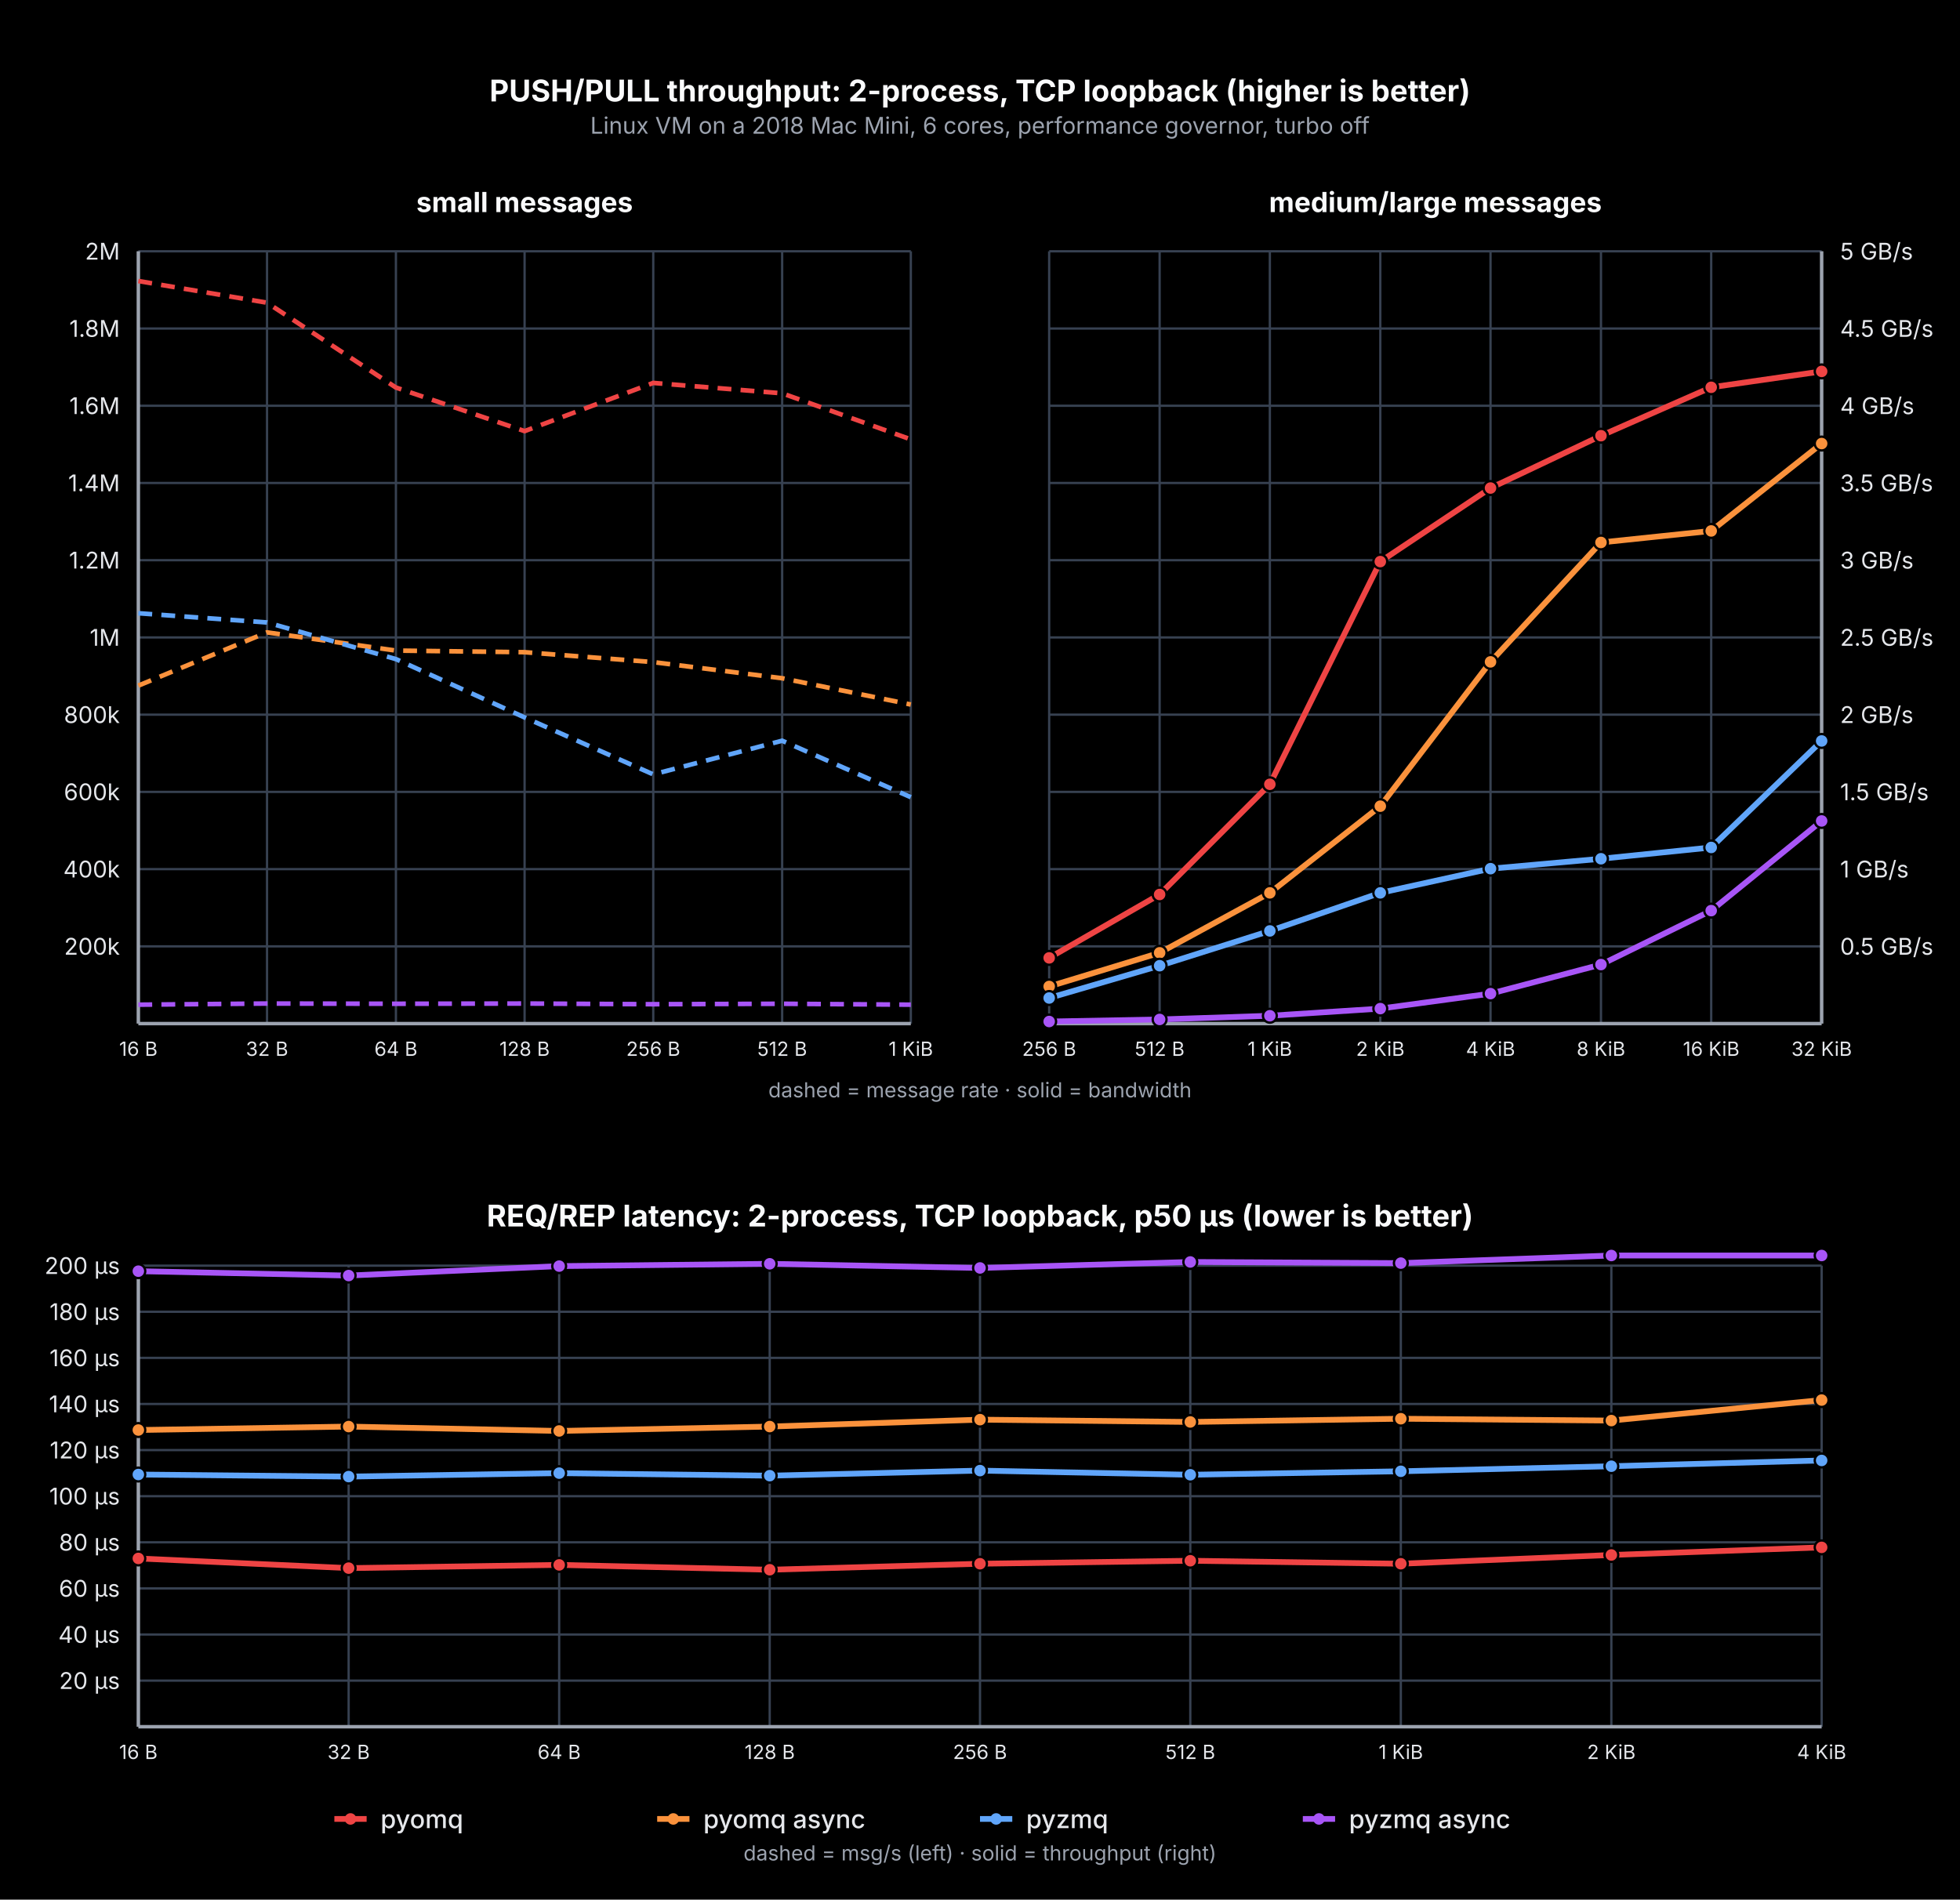
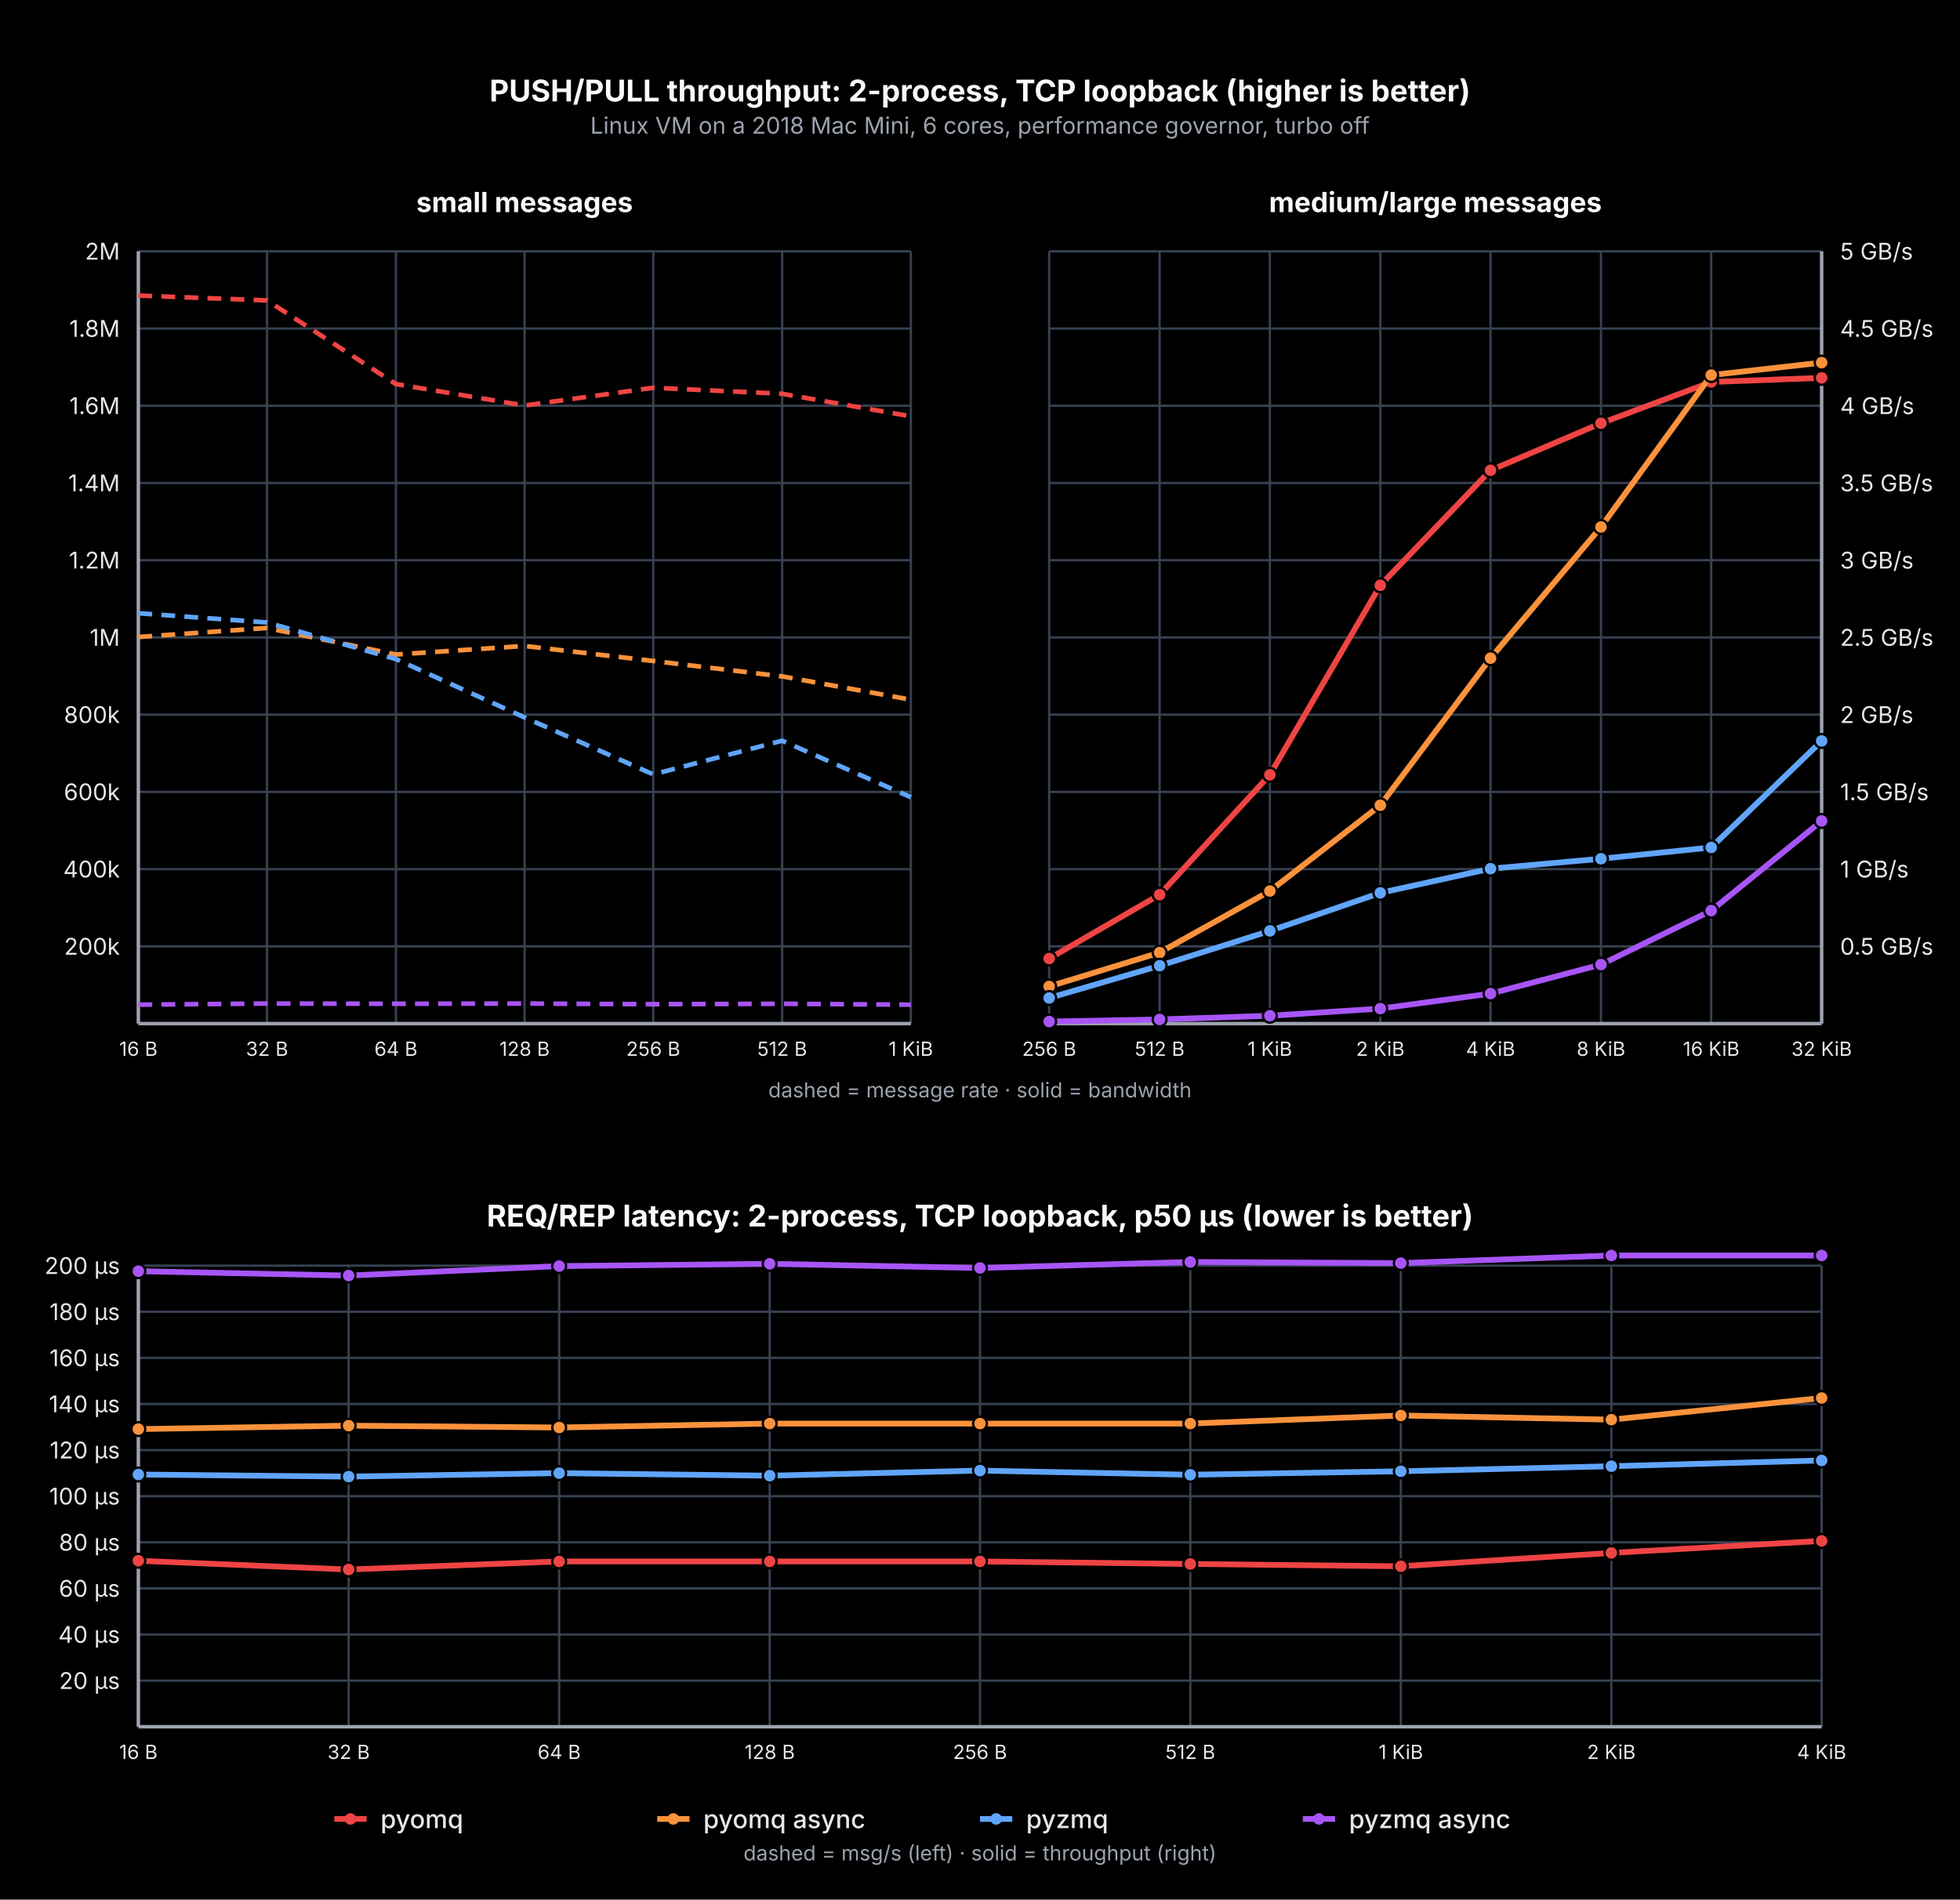
<svg xmlns="http://www.w3.org/2000/svg" viewBox="0 0 850 824" font-family="system-ui, -apple-system, sans-serif">
  <rect width="850" height="824" fill="#000000" />
  <text x="425.0" y="44" text-anchor="middle" fill="#f9fafb" font-size="13" font-weight="700">PUSH/PULL throughput: 2-process, TCP loopback (higher is better)</text>
  <text x="425.0" y="58" text-anchor="middle" fill="#9ca3af" font-size="10">Linux VM on a 2018 Mac Mini, 6 cores, performance governor, turbo off</text>
  <line x1="60" y1="410.5" x2="395" y2="410.5" stroke="#374151" stroke-width="1" />
  <text x="52" y="410.5" text-anchor="end" dominant-baseline="middle" fill="#e5e7eb" font-size="10">200k</text>
  <line x1="60" y1="377.0" x2="395" y2="377.0" stroke="#374151" stroke-width="1" />
  <text x="52" y="377.0" text-anchor="end" dominant-baseline="middle" fill="#e5e7eb" font-size="10">400k</text>
  <line x1="60" y1="343.5" x2="395" y2="343.5" stroke="#374151" stroke-width="1" />
  <text x="52" y="343.5" text-anchor="end" dominant-baseline="middle" fill="#e5e7eb" font-size="10">600k</text>
  <line x1="60" y1="310.0" x2="395" y2="310.0" stroke="#374151" stroke-width="1" />
  <text x="52" y="310.0" text-anchor="end" dominant-baseline="middle" fill="#e5e7eb" font-size="10">800k</text>
  <line x1="60" y1="276.5" x2="395" y2="276.5" stroke="#374151" stroke-width="1" />
  <text x="52" y="276.5" text-anchor="end" dominant-baseline="middle" fill="#e5e7eb" font-size="10">1M</text>
  <line x1="60" y1="243.0" x2="395" y2="243.0" stroke="#374151" stroke-width="1" />
  <text x="52" y="243.0" text-anchor="end" dominant-baseline="middle" fill="#e5e7eb" font-size="10">1.2M</text>
  <line x1="60" y1="209.5" x2="395" y2="209.5" stroke="#374151" stroke-width="1" />
  <text x="52" y="209.5" text-anchor="end" dominant-baseline="middle" fill="#e5e7eb" font-size="10">1.4M</text>
  <line x1="60" y1="176.0" x2="395" y2="176.0" stroke="#374151" stroke-width="1" />
  <text x="52" y="176.0" text-anchor="end" dominant-baseline="middle" fill="#e5e7eb" font-size="10">1.6M</text>
  <line x1="60" y1="142.5" x2="395" y2="142.5" stroke="#374151" stroke-width="1" />
  <text x="52" y="142.5" text-anchor="end" dominant-baseline="middle" fill="#e5e7eb" font-size="10">1.8M</text>
  <line x1="60" y1="109.0" x2="395" y2="109.0" stroke="#374151" stroke-width="1" />
  <text x="52" y="109.0" text-anchor="end" dominant-baseline="middle" fill="#e5e7eb" font-size="10">2M</text>
  <line x1="60.0" y1="109" x2="60.0" y2="444" stroke="#374151" stroke-width="1" />
  <line x1="115.8" y1="109" x2="115.8" y2="444" stroke="#374151" stroke-width="1" />
  <line x1="171.7" y1="109" x2="171.7" y2="444" stroke="#374151" stroke-width="1" />
  <line x1="227.5" y1="109" x2="227.5" y2="444" stroke="#374151" stroke-width="1" />
  <line x1="283.3" y1="109" x2="283.3" y2="444" stroke="#374151" stroke-width="1" />
  <line x1="339.2" y1="109" x2="339.2" y2="444" stroke="#374151" stroke-width="1" />
  <line x1="395.0" y1="109" x2="395.0" y2="444" stroke="#374151" stroke-width="1" />
  <line x1="60" y1="109" x2="60" y2="444" stroke="#9ca3af" stroke-width="1.5" />
  <line x1="60" y1="444" x2="395" y2="444" stroke="#9ca3af" stroke-width="1.5" />
  <line x1="455" y1="410.5" x2="790" y2="410.5" stroke="#374151" stroke-width="1" />
  <text x="798" y="410.5" text-anchor="start" dominant-baseline="middle" fill="#e5e7eb" font-size="10">0.5 GB/s</text>
  <line x1="455" y1="377.0" x2="790" y2="377.0" stroke="#374151" stroke-width="1" />
  <text x="798" y="377.0" text-anchor="start" dominant-baseline="middle" fill="#e5e7eb" font-size="10">1 GB/s</text>
  <line x1="455" y1="343.5" x2="790" y2="343.5" stroke="#374151" stroke-width="1" />
  <text x="798" y="343.5" text-anchor="start" dominant-baseline="middle" fill="#e5e7eb" font-size="10">1.5 GB/s</text>
  <line x1="455" y1="310.0" x2="790" y2="310.0" stroke="#374151" stroke-width="1" />
  <text x="798" y="310.0" text-anchor="start" dominant-baseline="middle" fill="#e5e7eb" font-size="10">2 GB/s</text>
  <line x1="455" y1="276.5" x2="790" y2="276.5" stroke="#374151" stroke-width="1" />
  <text x="798" y="276.5" text-anchor="start" dominant-baseline="middle" fill="#e5e7eb" font-size="10">2.5 GB/s</text>
  <line x1="455" y1="243.0" x2="790" y2="243.0" stroke="#374151" stroke-width="1" />
  <text x="798" y="243.0" text-anchor="start" dominant-baseline="middle" fill="#e5e7eb" font-size="10">3 GB/s</text>
  <line x1="455" y1="209.5" x2="790" y2="209.5" stroke="#374151" stroke-width="1" />
  <text x="798" y="209.5" text-anchor="start" dominant-baseline="middle" fill="#e5e7eb" font-size="10">3.5 GB/s</text>
  <line x1="455" y1="176.0" x2="790" y2="176.0" stroke="#374151" stroke-width="1" />
  <text x="798" y="176.0" text-anchor="start" dominant-baseline="middle" fill="#e5e7eb" font-size="10">4 GB/s</text>
  <line x1="455" y1="142.5" x2="790" y2="142.5" stroke="#374151" stroke-width="1" />
  <text x="798" y="142.5" text-anchor="start" dominant-baseline="middle" fill="#e5e7eb" font-size="10">4.5 GB/s</text>
  <line x1="455" y1="109.0" x2="790" y2="109.0" stroke="#374151" stroke-width="1" />
  <text x="798" y="109.0" text-anchor="start" dominant-baseline="middle" fill="#e5e7eb" font-size="10">5 GB/s</text>
  <line x1="455.0" y1="109" x2="455.0" y2="444" stroke="#374151" stroke-width="1" />
  <line x1="502.9" y1="109" x2="502.9" y2="444" stroke="#374151" stroke-width="1" />
  <line x1="550.7" y1="109" x2="550.7" y2="444" stroke="#374151" stroke-width="1" />
  <line x1="598.6" y1="109" x2="598.6" y2="444" stroke="#374151" stroke-width="1" />
  <line x1="646.4" y1="109" x2="646.4" y2="444" stroke="#374151" stroke-width="1" />
  <line x1="694.3" y1="109" x2="694.3" y2="444" stroke="#374151" stroke-width="1" />
  <line x1="742.1" y1="109" x2="742.1" y2="444" stroke="#374151" stroke-width="1" />
  <line x1="790.0" y1="109" x2="790.0" y2="444" stroke="#374151" stroke-width="1" />
  <line x1="790" y1="109" x2="790" y2="444" stroke="#9ca3af" stroke-width="1.5" />
  <line x1="455" y1="444" x2="790" y2="444" stroke="#9ca3af" stroke-width="1.5" />
  <text x="227.5" y="92" text-anchor="middle" fill="#f9fafb" font-size="12" font-weight="700">small messages</text>
  <text x="622.5" y="92" text-anchor="middle" fill="#f9fafb" font-size="12" font-weight="700">medium/large messages</text>
-   <polyline points="60.0,121.9 115.8,131.3 171.7,168.1 227.5,187.0 283.3,166.1 339.2,170.6 395.0,190.6" fill="none" stroke="#ef4444" stroke-width="2" stroke-dasharray="6,4" />
-   <polyline points="60.0,297.4 115.8,274.3 171.7,282.2 227.5,282.9 283.3,287.2 339.2,294.2 395.0,305.6" fill="none" stroke="#fb923c" stroke-width="2" stroke-dasharray="6,4" />
+   <polyline points="60.0,128.2 115.8,130.3 171.7,166.6 227.5,175.9 283.3,168.2 339.2,170.8 395.0,180.6" fill="none" stroke="#ef4444" stroke-width="2" stroke-dasharray="6,4" />
+   <polyline points="60.0,276.3 115.8,272.4 171.7,283.9 227.5,280.2 283.3,286.7 339.2,293.4 395.0,303.5" fill="none" stroke="#fb923c" stroke-width="2" stroke-dasharray="6,4" />
  <polyline points="60.0,266.0 115.8,270.0 171.7,285.9 227.5,311.2 283.3,335.9 339.2,321.3 395.0,345.8" fill="none" stroke="#60a5fa" stroke-width="2" stroke-dasharray="6,4" />
  <polyline points="60.0,435.8 115.8,435.3 171.7,435.4 227.5,435.3 283.3,435.6 339.2,435.4 395.0,435.8" fill="none" stroke="#a855f7" stroke-width="2" stroke-dasharray="6,4" />
-   <polyline points="455.0,415.5 502.9,388.0 550.7,340.2 598.6,243.6 646.4,211.7 694.3,189.0 742.1,168.0 790.0,161.1" fill="none" stroke="#ef4444" stroke-width="2.5" stroke-linecap="round" stroke-linejoin="round" />
-   <circle cx="455.0" cy="415.5" r="3" fill="#ef4444" stroke="#000000" stroke-width="1" />
-   <circle cx="502.9" cy="388.0" r="3" fill="#ef4444" stroke="#000000" stroke-width="1" />
-   <circle cx="550.7" cy="340.2" r="3" fill="#ef4444" stroke="#000000" stroke-width="1" />
-   <circle cx="598.6" cy="243.6" r="3" fill="#ef4444" stroke="#000000" stroke-width="1" />
-   <circle cx="646.4" cy="211.7" r="3" fill="#ef4444" stroke="#000000" stroke-width="1" />
-   <circle cx="694.3" cy="189.0" r="3" fill="#ef4444" stroke="#000000" stroke-width="1" />
-   <circle cx="742.1" cy="168.0" r="3" fill="#ef4444" stroke="#000000" stroke-width="1" />
-   <circle cx="790.0" cy="161.1" r="3" fill="#ef4444" stroke="#000000" stroke-width="1" />
-   <polyline points="455.0,427.9 502.9,413.3 550.7,387.3 598.6,349.7 646.4,287.1 694.3,235.3 742.1,230.3 790.0,192.4" fill="none" stroke="#fb923c" stroke-width="2.5" stroke-linecap="round" stroke-linejoin="round" />
+   <polyline points="455.0,415.8 502.9,388.1 550.7,336.1 598.6,253.9 646.4,204.0 694.3,183.6 742.1,165.7 790.0,163.9" fill="none" stroke="#ef4444" stroke-width="2.5" stroke-linecap="round" stroke-linejoin="round" />
+   <circle cx="455.0" cy="415.8" r="3" fill="#ef4444" stroke="#000000" stroke-width="1" />
+   <circle cx="502.9" cy="388.1" r="3" fill="#ef4444" stroke="#000000" stroke-width="1" />
+   <circle cx="550.7" cy="336.1" r="3" fill="#ef4444" stroke="#000000" stroke-width="1" />
+   <circle cx="598.6" cy="253.9" r="3" fill="#ef4444" stroke="#000000" stroke-width="1" />
+   <circle cx="646.4" cy="204.0" r="3" fill="#ef4444" stroke="#000000" stroke-width="1" />
+   <circle cx="694.3" cy="183.6" r="3" fill="#ef4444" stroke="#000000" stroke-width="1" />
+   <circle cx="742.1" cy="165.7" r="3" fill="#ef4444" stroke="#000000" stroke-width="1" />
+   <circle cx="790.0" cy="163.9" r="3" fill="#ef4444" stroke="#000000" stroke-width="1" />
+   <polyline points="455.0,427.9 502.9,413.2 550.7,386.5 598.6,349.3 646.4,285.5 694.3,228.6 742.1,162.7 790.0,157.3" fill="none" stroke="#fb923c" stroke-width="2.5" stroke-linecap="round" stroke-linejoin="round" />
  <circle cx="455.0" cy="427.9" r="3" fill="#fb923c" stroke="#000000" stroke-width="1" />
-   <circle cx="502.9" cy="413.3" r="3" fill="#fb923c" stroke="#000000" stroke-width="1" />
-   <circle cx="550.7" cy="387.3" r="3" fill="#fb923c" stroke="#000000" stroke-width="1" />
-   <circle cx="598.6" cy="349.7" r="3" fill="#fb923c" stroke="#000000" stroke-width="1" />
-   <circle cx="646.4" cy="287.1" r="3" fill="#fb923c" stroke="#000000" stroke-width="1" />
-   <circle cx="694.3" cy="235.3" r="3" fill="#fb923c" stroke="#000000" stroke-width="1" />
-   <circle cx="742.1" cy="230.3" r="3" fill="#fb923c" stroke="#000000" stroke-width="1" />
-   <circle cx="790.0" cy="192.4" r="3" fill="#fb923c" stroke="#000000" stroke-width="1" />
+   <circle cx="502.9" cy="413.2" r="3" fill="#fb923c" stroke="#000000" stroke-width="1" />
+   <circle cx="550.7" cy="386.5" r="3" fill="#fb923c" stroke="#000000" stroke-width="1" />
+   <circle cx="598.6" cy="349.3" r="3" fill="#fb923c" stroke="#000000" stroke-width="1" />
+   <circle cx="646.4" cy="285.5" r="3" fill="#fb923c" stroke="#000000" stroke-width="1" />
+   <circle cx="694.3" cy="228.6" r="3" fill="#fb923c" stroke="#000000" stroke-width="1" />
+   <circle cx="742.1" cy="162.7" r="3" fill="#fb923c" stroke="#000000" stroke-width="1" />
+   <circle cx="790.0" cy="157.3" r="3" fill="#fb923c" stroke="#000000" stroke-width="1" />
  <polyline points="455.0,432.9 502.9,418.9 550.7,403.8 598.6,387.3 646.4,376.8 694.3,372.5 742.1,367.6 790.0,321.4" fill="none" stroke="#60a5fa" stroke-width="2.5" stroke-linecap="round" stroke-linejoin="round" />
  <circle cx="455.0" cy="432.9" r="3" fill="#60a5fa" stroke="#000000" stroke-width="1" />
  <circle cx="502.9" cy="418.9" r="3" fill="#60a5fa" stroke="#000000" stroke-width="1" />
  <circle cx="550.7" cy="403.8" r="3" fill="#60a5fa" stroke="#000000" stroke-width="1" />
  <circle cx="598.6" cy="387.3" r="3" fill="#60a5fa" stroke="#000000" stroke-width="1" />
  <circle cx="646.4" cy="376.8" r="3" fill="#60a5fa" stroke="#000000" stroke-width="1" />
  <circle cx="694.3" cy="372.5" r="3" fill="#60a5fa" stroke="#000000" stroke-width="1" />
  <circle cx="742.1" cy="367.6" r="3" fill="#60a5fa" stroke="#000000" stroke-width="1" />
  <circle cx="790.0" cy="321.4" r="3" fill="#60a5fa" stroke="#000000" stroke-width="1" />
  <polyline points="455.0,443.1 502.9,442.2 550.7,440.6 598.6,437.5 646.4,431.0 694.3,418.4 742.1,395.0 790.0,356.1" fill="none" stroke="#a855f7" stroke-width="2.5" stroke-linecap="round" stroke-linejoin="round" />
  <circle cx="455.0" cy="443.1" r="3" fill="#a855f7" stroke="#000000" stroke-width="1" />
  <circle cx="502.9" cy="442.2" r="3" fill="#a855f7" stroke="#000000" stroke-width="1" />
  <circle cx="550.7" cy="440.6" r="3" fill="#a855f7" stroke="#000000" stroke-width="1" />
  <circle cx="598.6" cy="437.5" r="3" fill="#a855f7" stroke="#000000" stroke-width="1" />
  <circle cx="646.4" cy="431.0" r="3" fill="#a855f7" stroke="#000000" stroke-width="1" />
  <circle cx="694.3" cy="418.4" r="3" fill="#a855f7" stroke="#000000" stroke-width="1" />
  <circle cx="742.1" cy="395.0" r="3" fill="#a855f7" stroke="#000000" stroke-width="1" />
  <circle cx="790.0" cy="356.1" r="3" fill="#a855f7" stroke="#000000" stroke-width="1" />
  <text x="60.0" y="458" text-anchor="middle" fill="#e5e7eb" font-size="8.5">16 B</text>
  <text x="115.8" y="458" text-anchor="middle" fill="#e5e7eb" font-size="8.5">32 B</text>
  <text x="171.7" y="458" text-anchor="middle" fill="#e5e7eb" font-size="8.5">64 B</text>
  <text x="227.5" y="458" text-anchor="middle" fill="#e5e7eb" font-size="8.5">128 B</text>
  <text x="283.3" y="458" text-anchor="middle" fill="#e5e7eb" font-size="8.5">256 B</text>
  <text x="339.2" y="458" text-anchor="middle" fill="#e5e7eb" font-size="8.5">512 B</text>
  <text x="395.0" y="458" text-anchor="middle" fill="#e5e7eb" font-size="8.5">1 KiB</text>
  <text x="455.0" y="458" text-anchor="middle" fill="#e5e7eb" font-size="8.5">256 B</text>
  <text x="502.9" y="458" text-anchor="middle" fill="#e5e7eb" font-size="8.5">512 B</text>
  <text x="550.7" y="458" text-anchor="middle" fill="#e5e7eb" font-size="8.5">1 KiB</text>
  <text x="598.6" y="458" text-anchor="middle" fill="#e5e7eb" font-size="8.5">2 KiB</text>
  <text x="646.4" y="458" text-anchor="middle" fill="#e5e7eb" font-size="8.5">4 KiB</text>
  <text x="694.3" y="458" text-anchor="middle" fill="#e5e7eb" font-size="8.5">8 KiB</text>
  <text x="742.1" y="458" text-anchor="middle" fill="#e5e7eb" font-size="8.5">16 KiB</text>
  <text x="790.0" y="458" text-anchor="middle" fill="#e5e7eb" font-size="8.5">32 KiB</text>
  <text x="425.0" y="476" text-anchor="middle" fill="#9ca3af" font-size="9">dashed = message rate · solid = bandwidth</text>
  <text x="425.0" y="532" text-anchor="middle" fill="#f9fafb" font-size="13" font-weight="700">REQ/REP latency: 2-process, TCP loopback, p50 μs (lower is better)</text>
  <line x1="60" y1="729.0" x2="790" y2="729.0" stroke="#374151" stroke-width="1" />
  <text x="52" y="729.0" text-anchor="end" dominant-baseline="middle" fill="#e5e7eb" font-size="10">20 μs</text>
  <line x1="60" y1="709.0" x2="790" y2="709.0" stroke="#374151" stroke-width="1" />
  <text x="52" y="709.0" text-anchor="end" dominant-baseline="middle" fill="#e5e7eb" font-size="10">40 μs</text>
  <line x1="60" y1="689.0" x2="790" y2="689.0" stroke="#374151" stroke-width="1" />
  <text x="52" y="689.0" text-anchor="end" dominant-baseline="middle" fill="#e5e7eb" font-size="10">60 μs</text>
  <line x1="60" y1="669.0" x2="790" y2="669.0" stroke="#374151" stroke-width="1" />
  <text x="52" y="669.0" text-anchor="end" dominant-baseline="middle" fill="#e5e7eb" font-size="10">80 μs</text>
  <line x1="60" y1="649.0" x2="790" y2="649.0" stroke="#374151" stroke-width="1" />
  <text x="52" y="649.0" text-anchor="end" dominant-baseline="middle" fill="#e5e7eb" font-size="10">100 μs</text>
  <line x1="60" y1="629.0" x2="790" y2="629.0" stroke="#374151" stroke-width="1" />
  <text x="52" y="629.0" text-anchor="end" dominant-baseline="middle" fill="#e5e7eb" font-size="10">120 μs</text>
  <line x1="60" y1="609.0" x2="790" y2="609.0" stroke="#374151" stroke-width="1" />
  <text x="52" y="609.0" text-anchor="end" dominant-baseline="middle" fill="#e5e7eb" font-size="10">140 μs</text>
  <line x1="60" y1="589.0" x2="790" y2="589.0" stroke="#374151" stroke-width="1" />
  <text x="52" y="589.0" text-anchor="end" dominant-baseline="middle" fill="#e5e7eb" font-size="10">160 μs</text>
  <line x1="60" y1="569.0" x2="790" y2="569.0" stroke="#374151" stroke-width="1" />
  <text x="52" y="569.0" text-anchor="end" dominant-baseline="middle" fill="#e5e7eb" font-size="10">180 μs</text>
  <line x1="60" y1="549.0" x2="790" y2="549.0" stroke="#374151" stroke-width="1" />
  <text x="52" y="549.0" text-anchor="end" dominant-baseline="middle" fill="#e5e7eb" font-size="10">200 μs</text>
  <line x1="60.0" y1="549" x2="60.0" y2="749" stroke="#374151" stroke-width="1" />
  <line x1="151.2" y1="549" x2="151.2" y2="749" stroke="#374151" stroke-width="1" />
  <line x1="242.5" y1="549" x2="242.5" y2="749" stroke="#374151" stroke-width="1" />
  <line x1="333.8" y1="549" x2="333.8" y2="749" stroke="#374151" stroke-width="1" />
  <line x1="425.0" y1="549" x2="425.0" y2="749" stroke="#374151" stroke-width="1" />
  <line x1="516.2" y1="549" x2="516.2" y2="749" stroke="#374151" stroke-width="1" />
  <line x1="607.5" y1="549" x2="607.5" y2="749" stroke="#374151" stroke-width="1" />
  <line x1="698.8" y1="549" x2="698.8" y2="749" stroke="#374151" stroke-width="1" />
  <line x1="790.0" y1="549" x2="790.0" y2="749" stroke="#374151" stroke-width="1" />
  <line x1="60" y1="549" x2="60" y2="749" stroke="#9ca3af" stroke-width="1.5" />
  <line x1="60" y1="749" x2="790" y2="749" stroke="#9ca3af" stroke-width="1.5" />
-   <polyline points="60.0,676.0 151.2,680.2 242.5,678.8 333.8,680.9 425.0,678.3 516.2,677.0 607.5,678.3 698.8,674.5 790.0,671.2" fill="none" stroke="#ef4444" stroke-width="2.5" stroke-linecap="round" stroke-linejoin="round" />
-   <circle cx="60.0" cy="676.0" r="3" fill="#ef4444" stroke="#000000" stroke-width="1" />
-   <circle cx="151.2" cy="680.2" r="3" fill="#ef4444" stroke="#000000" stroke-width="1" />
-   <circle cx="242.5" cy="678.8" r="3" fill="#ef4444" stroke="#000000" stroke-width="1" />
-   <circle cx="333.8" cy="680.9" r="3" fill="#ef4444" stroke="#000000" stroke-width="1" />
-   <circle cx="425.0" cy="678.3" r="3" fill="#ef4444" stroke="#000000" stroke-width="1" />
-   <circle cx="516.2" cy="677.0" r="3" fill="#ef4444" stroke="#000000" stroke-width="1" />
-   <circle cx="607.5" cy="678.3" r="3" fill="#ef4444" stroke="#000000" stroke-width="1" />
-   <circle cx="698.8" cy="674.5" r="3" fill="#ef4444" stroke="#000000" stroke-width="1" />
-   <circle cx="790.0" cy="671.2" r="3" fill="#ef4444" stroke="#000000" stroke-width="1" />
-   <polyline points="60.0,620.3 151.2,618.8 242.5,620.7 333.8,618.8 425.0,615.8 516.2,616.8 607.5,615.4 698.8,616.2 790.0,607.3" fill="none" stroke="#fb923c" stroke-width="2.5" stroke-linecap="round" stroke-linejoin="round" />
-   <circle cx="60.0" cy="620.3" r="3" fill="#fb923c" stroke="#000000" stroke-width="1" />
-   <circle cx="151.2" cy="618.8" r="3" fill="#fb923c" stroke="#000000" stroke-width="1" />
-   <circle cx="242.5" cy="620.7" r="3" fill="#fb923c" stroke="#000000" stroke-width="1" />
-   <circle cx="333.8" cy="618.8" r="3" fill="#fb923c" stroke="#000000" stroke-width="1" />
-   <circle cx="425.0" cy="615.8" r="3" fill="#fb923c" stroke="#000000" stroke-width="1" />
-   <circle cx="516.2" cy="616.8" r="3" fill="#fb923c" stroke="#000000" stroke-width="1" />
-   <circle cx="607.5" cy="615.4" r="3" fill="#fb923c" stroke="#000000" stroke-width="1" />
-   <circle cx="698.8" cy="616.2" r="3" fill="#fb923c" stroke="#000000" stroke-width="1" />
-   <circle cx="790.0" cy="607.3" r="3" fill="#fb923c" stroke="#000000" stroke-width="1" />
+   <polyline points="60.0,677.0 151.2,680.8 242.5,677.3 333.8,677.3 425.0,677.3 516.2,678.4 607.5,679.4 698.8,673.6 790.0,668.4" fill="none" stroke="#ef4444" stroke-width="2.5" stroke-linecap="round" stroke-linejoin="round" />
+   <circle cx="60.0" cy="677.0" r="3" fill="#ef4444" stroke="#000000" stroke-width="1" />
+   <circle cx="151.2" cy="680.8" r="3" fill="#ef4444" stroke="#000000" stroke-width="1" />
+   <circle cx="242.5" cy="677.3" r="3" fill="#ef4444" stroke="#000000" stroke-width="1" />
+   <circle cx="333.8" cy="677.3" r="3" fill="#ef4444" stroke="#000000" stroke-width="1" />
+   <circle cx="425.0" cy="677.3" r="3" fill="#ef4444" stroke="#000000" stroke-width="1" />
+   <circle cx="516.2" cy="678.4" r="3" fill="#ef4444" stroke="#000000" stroke-width="1" />
+   <circle cx="607.5" cy="679.4" r="3" fill="#ef4444" stroke="#000000" stroke-width="1" />
+   <circle cx="698.8" cy="673.6" r="3" fill="#ef4444" stroke="#000000" stroke-width="1" />
+   <circle cx="790.0" cy="668.4" r="3" fill="#ef4444" stroke="#000000" stroke-width="1" />
+   <polyline points="60.0,619.9 151.2,618.4 242.5,619.2 333.8,617.5 425.0,617.5 516.2,617.5 607.5,614.0 698.8,615.8 790.0,606.4" fill="none" stroke="#fb923c" stroke-width="2.5" stroke-linecap="round" stroke-linejoin="round" />
+   <circle cx="60.0" cy="619.9" r="3" fill="#fb923c" stroke="#000000" stroke-width="1" />
+   <circle cx="151.2" cy="618.4" r="3" fill="#fb923c" stroke="#000000" stroke-width="1" />
+   <circle cx="242.5" cy="619.2" r="3" fill="#fb923c" stroke="#000000" stroke-width="1" />
+   <circle cx="333.8" cy="617.5" r="3" fill="#fb923c" stroke="#000000" stroke-width="1" />
+   <circle cx="425.0" cy="617.5" r="3" fill="#fb923c" stroke="#000000" stroke-width="1" />
+   <circle cx="516.2" cy="617.5" r="3" fill="#fb923c" stroke="#000000" stroke-width="1" />
+   <circle cx="607.5" cy="614.0" r="3" fill="#fb923c" stroke="#000000" stroke-width="1" />
+   <circle cx="698.8" cy="615.8" r="3" fill="#fb923c" stroke="#000000" stroke-width="1" />
+   <circle cx="790.0" cy="606.4" r="3" fill="#fb923c" stroke="#000000" stroke-width="1" />
  <polyline points="60.0,639.6 151.2,640.5 242.5,639.0 333.8,640.1 425.0,637.9 516.2,639.7 607.5,638.2 698.8,636.0 790.0,633.5" fill="none" stroke="#60a5fa" stroke-width="2.5" stroke-linecap="round" stroke-linejoin="round" />
  <circle cx="60.0" cy="639.6" r="3" fill="#60a5fa" stroke="#000000" stroke-width="1" />
  <circle cx="151.2" cy="640.5" r="3" fill="#60a5fa" stroke="#000000" stroke-width="1" />
  <circle cx="242.5" cy="639.0" r="3" fill="#60a5fa" stroke="#000000" stroke-width="1" />
  <circle cx="333.8" cy="640.1" r="3" fill="#60a5fa" stroke="#000000" stroke-width="1" />
  <circle cx="425.0" cy="637.9" r="3" fill="#60a5fa" stroke="#000000" stroke-width="1" />
  <circle cx="516.2" cy="639.7" r="3" fill="#60a5fa" stroke="#000000" stroke-width="1" />
  <circle cx="607.5" cy="638.2" r="3" fill="#60a5fa" stroke="#000000" stroke-width="1" />
  <circle cx="698.8" cy="636.0" r="3" fill="#60a5fa" stroke="#000000" stroke-width="1" />
  <circle cx="790.0" cy="633.5" r="3" fill="#60a5fa" stroke="#000000" stroke-width="1" />
  <polyline points="60.0,551.4 151.2,553.3 242.5,549.2 333.8,548.2 425.0,550.0 516.2,547.4 607.5,547.9 698.8,544.6 790.0,544.6" fill="none" stroke="#a855f7" stroke-width="2.5" stroke-linecap="round" stroke-linejoin="round" />
  <circle cx="60.0" cy="551.4" r="3" fill="#a855f7" stroke="#000000" stroke-width="1" />
  <circle cx="151.2" cy="553.3" r="3" fill="#a855f7" stroke="#000000" stroke-width="1" />
  <circle cx="242.5" cy="549.2" r="3" fill="#a855f7" stroke="#000000" stroke-width="1" />
  <circle cx="333.8" cy="548.2" r="3" fill="#a855f7" stroke="#000000" stroke-width="1" />
  <circle cx="425.0" cy="550.0" r="3" fill="#a855f7" stroke="#000000" stroke-width="1" />
  <circle cx="516.2" cy="547.4" r="3" fill="#a855f7" stroke="#000000" stroke-width="1" />
  <circle cx="607.5" cy="547.9" r="3" fill="#a855f7" stroke="#000000" stroke-width="1" />
  <circle cx="698.8" cy="544.6" r="3" fill="#a855f7" stroke="#000000" stroke-width="1" />
  <circle cx="790.0" cy="544.6" r="3" fill="#a855f7" stroke="#000000" stroke-width="1" />
  <text x="60.0" y="763" text-anchor="middle" fill="#e5e7eb" font-size="8.5">16 B</text>
  <text x="151.2" y="763" text-anchor="middle" fill="#e5e7eb" font-size="8.5">32 B</text>
  <text x="242.5" y="763" text-anchor="middle" fill="#e5e7eb" font-size="8.5">64 B</text>
  <text x="333.8" y="763" text-anchor="middle" fill="#e5e7eb" font-size="8.5">128 B</text>
  <text x="425.0" y="763" text-anchor="middle" fill="#e5e7eb" font-size="8.5">256 B</text>
  <text x="516.2" y="763" text-anchor="middle" fill="#e5e7eb" font-size="8.5">512 B</text>
  <text x="607.5" y="763" text-anchor="middle" fill="#e5e7eb" font-size="8.5">1 KiB</text>
  <text x="698.8" y="763" text-anchor="middle" fill="#e5e7eb" font-size="8.5">2 KiB</text>
  <text x="790.0" y="763" text-anchor="middle" fill="#e5e7eb" font-size="8.5">4 KiB</text>
  <line x1="145" y1="789" x2="159" y2="789" stroke="#ef4444" stroke-width="2.5" />
  <circle cx="152" cy="789" r="2.5" fill="#ef4444" />
  <text x="165" y="793" fill="#e5e7eb" font-size="11" font-weight="500">pyomq</text>
  <line x1="285" y1="789" x2="299" y2="789" stroke="#fb923c" stroke-width="2.5" />
  <circle cx="292" cy="789" r="2.5" fill="#fb923c" />
  <text x="305" y="793" fill="#e5e7eb" font-size="11" font-weight="500">pyomq async</text>
  <line x1="425" y1="789" x2="439" y2="789" stroke="#60a5fa" stroke-width="2.5" />
  <circle cx="432" cy="789" r="2.5" fill="#60a5fa" />
  <text x="445" y="793" fill="#e5e7eb" font-size="11" font-weight="500">pyzmq</text>
  <line x1="565" y1="789" x2="579" y2="789" stroke="#a855f7" stroke-width="2.5" />
  <circle cx="572" cy="789" r="2.5" fill="#a855f7" />
  <text x="585" y="793" fill="#e5e7eb" font-size="11" font-weight="500">pyzmq async</text>
  <text x="425.0" y="807" text-anchor="middle" fill="#9ca3af" font-size="9">dashed = msg/s (left) · solid = throughput (right)</text>
</svg>
